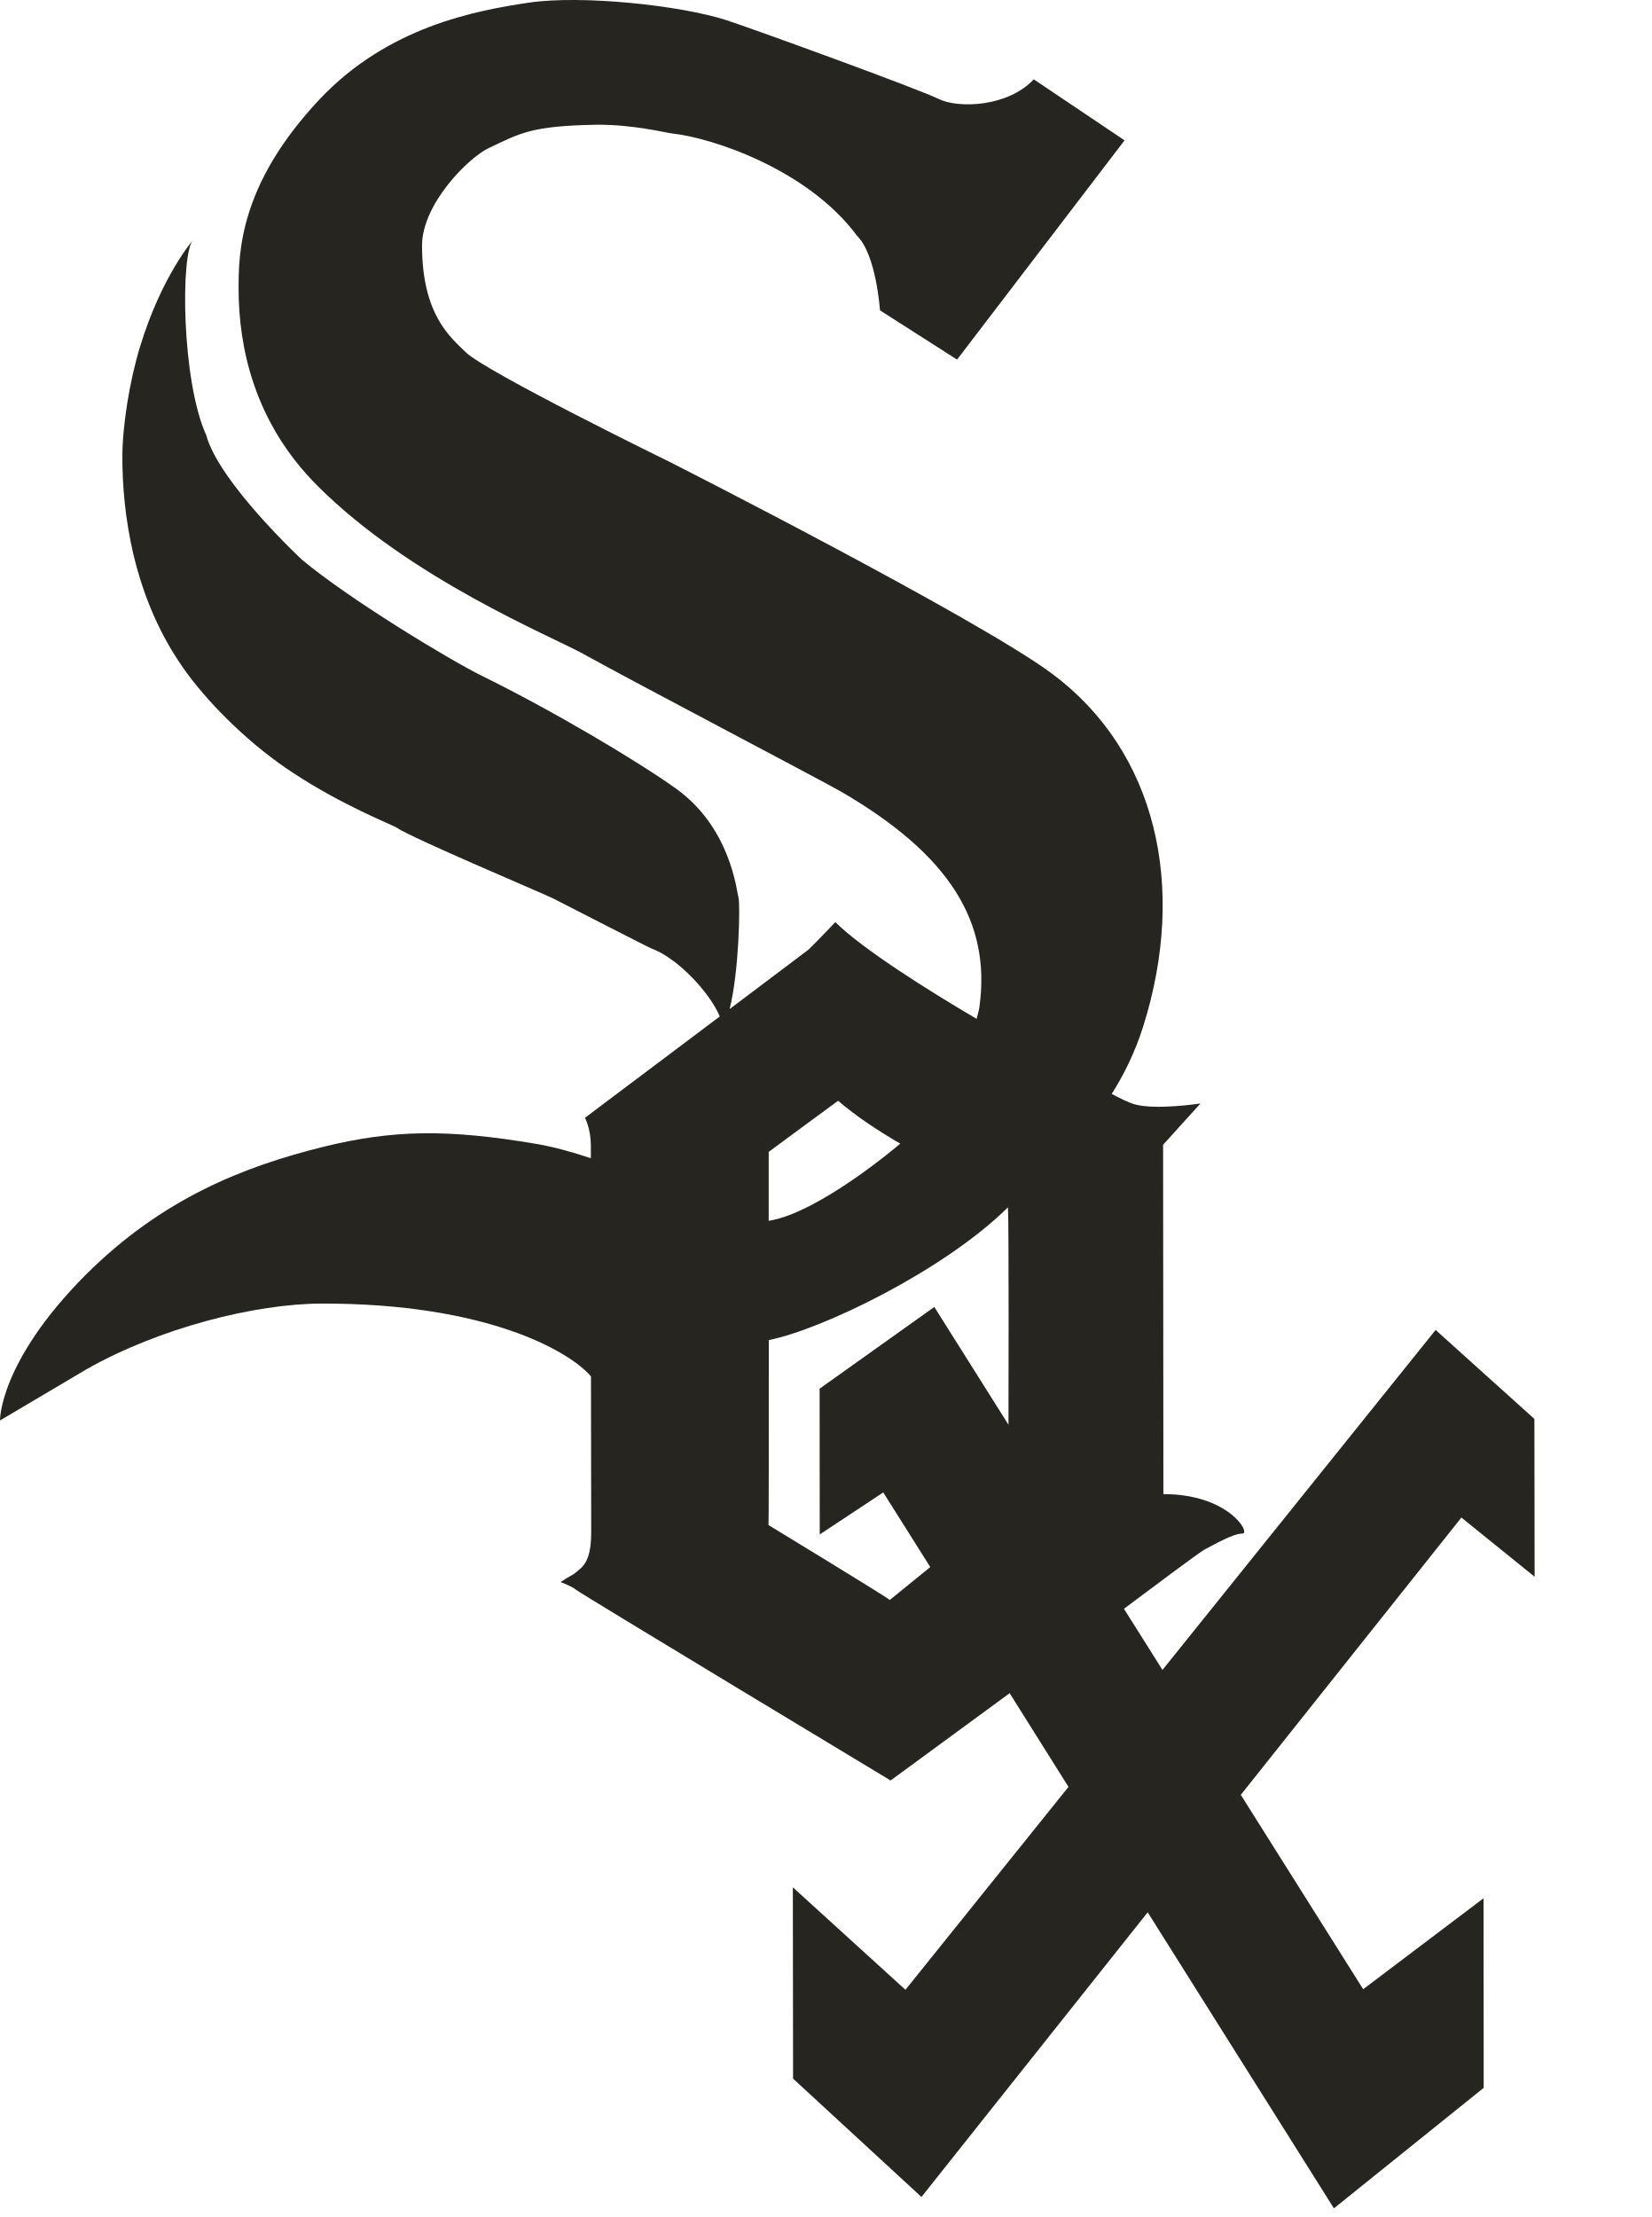
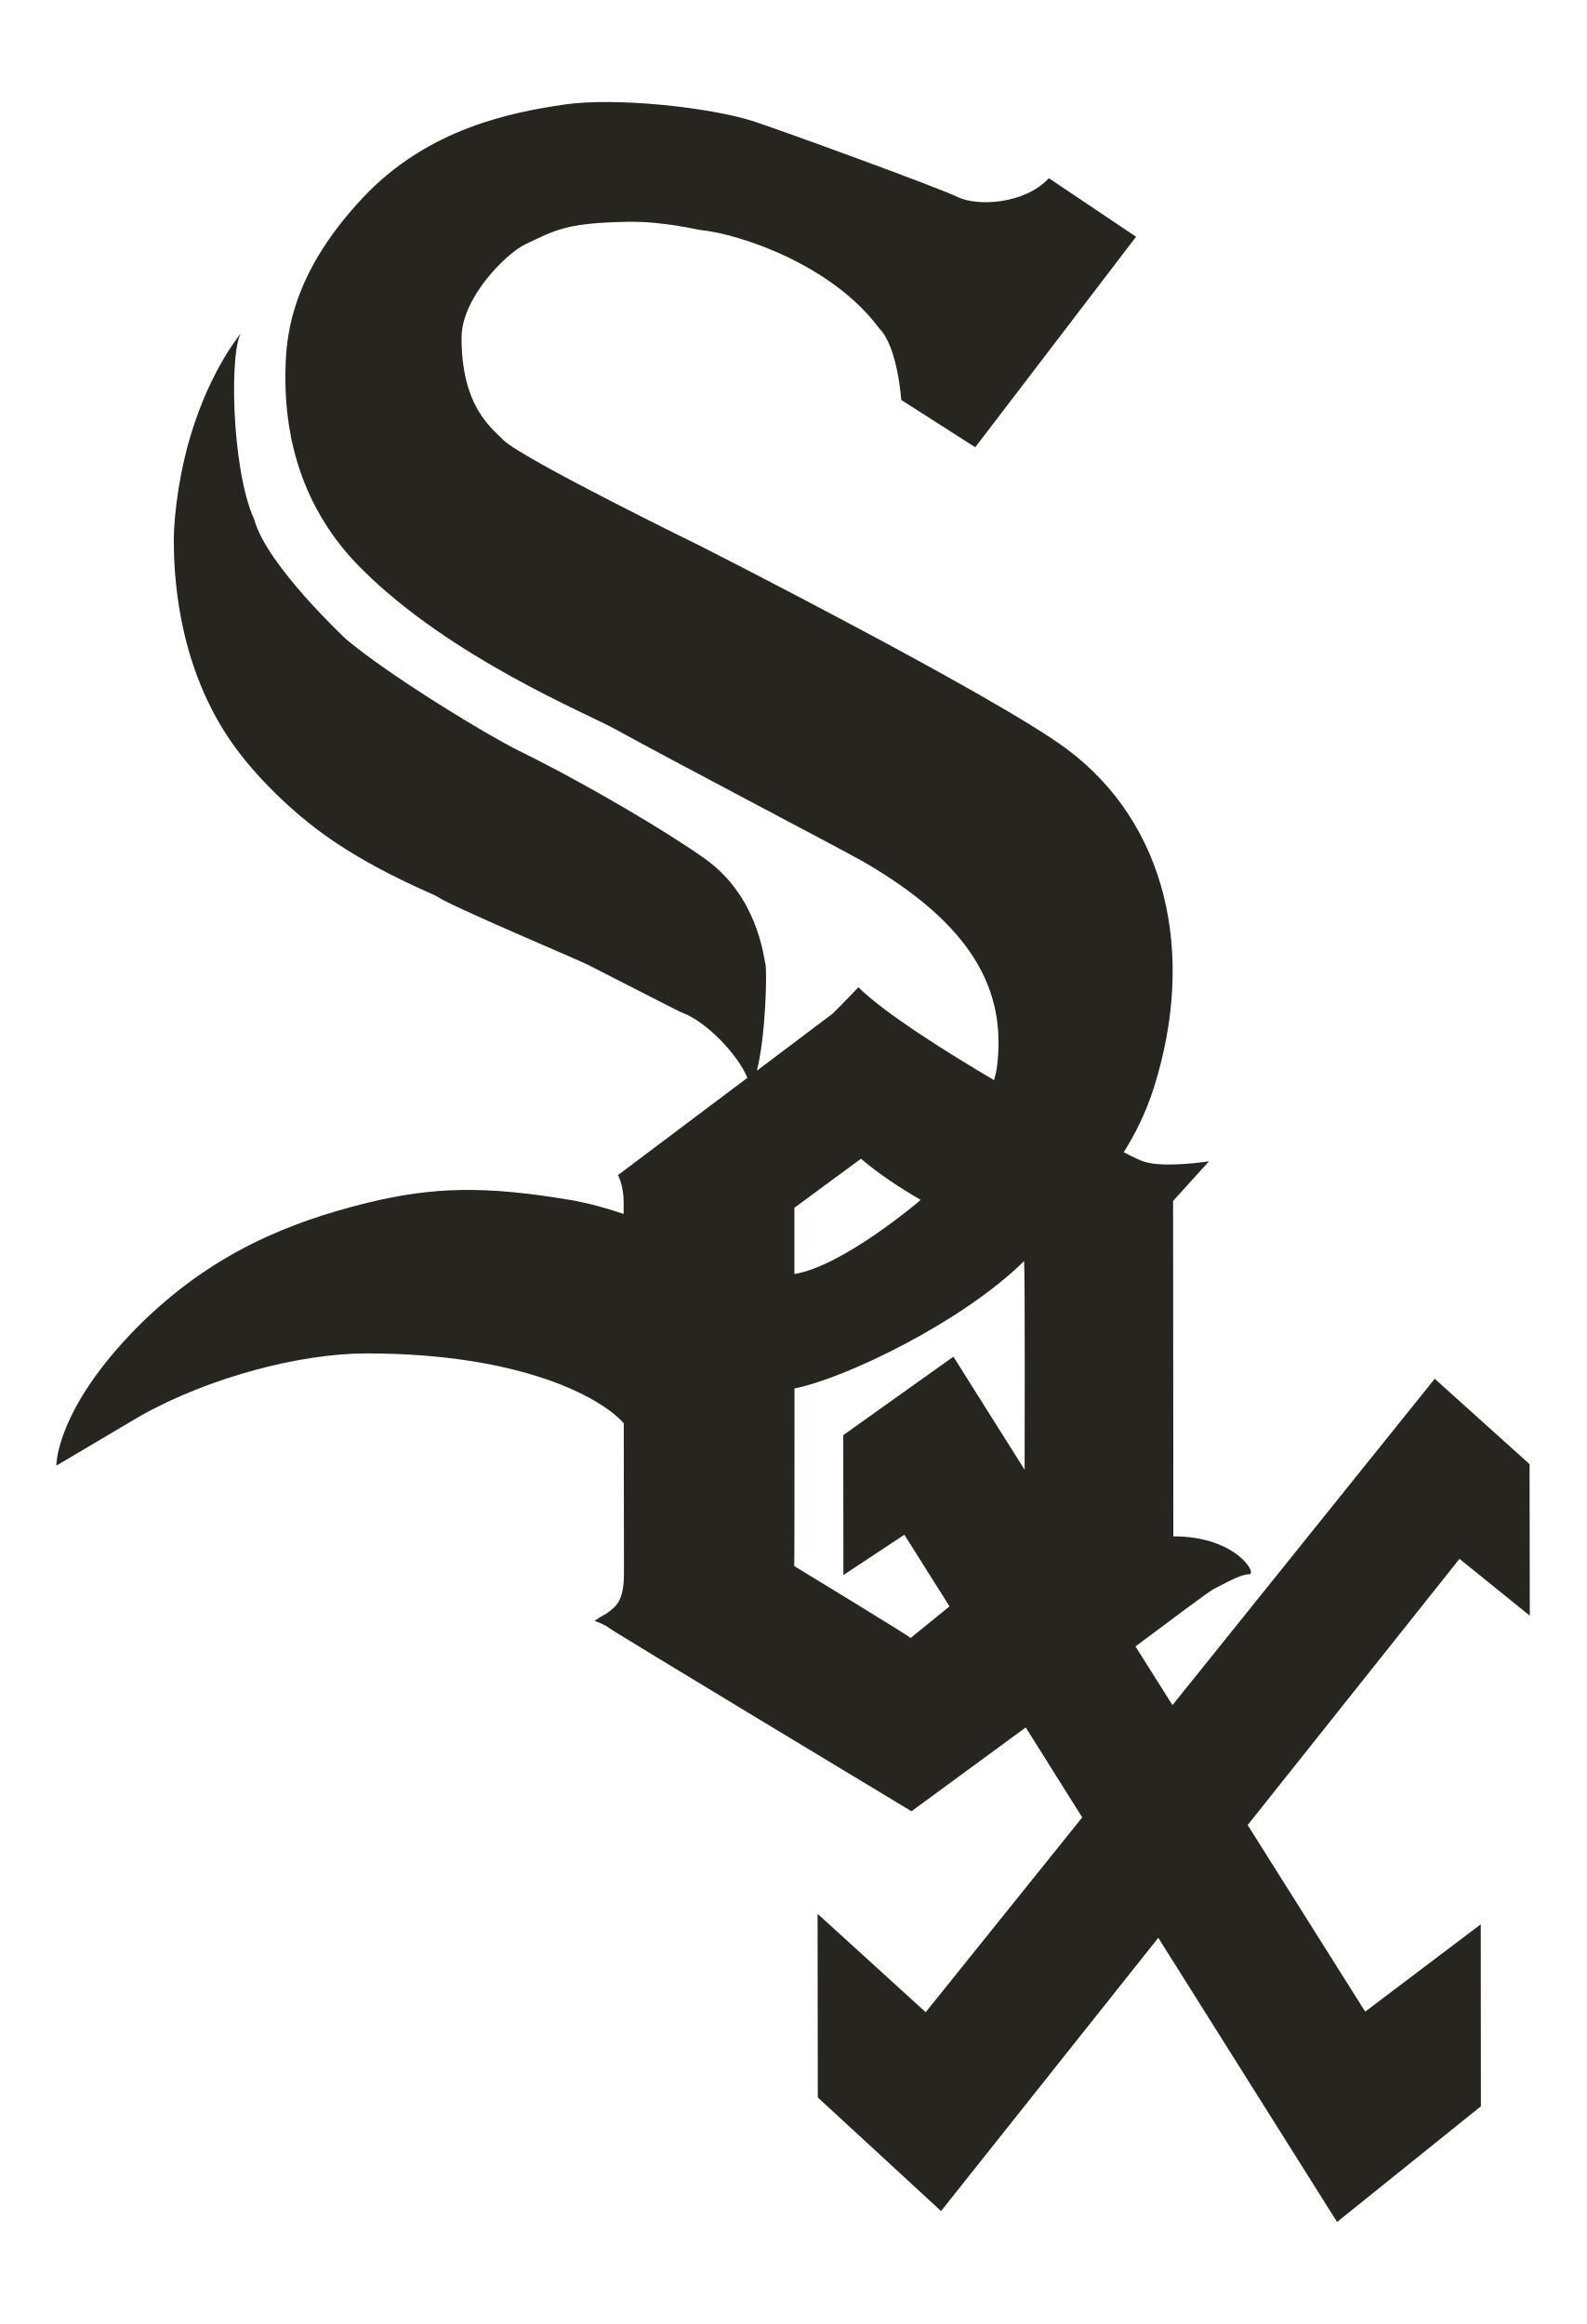
- <svg xmlns="http://www.w3.org/2000/svg" id="ecHT74ZnCfa1" viewBox="0 0 126.247 169.419" shape-rendering="geometricPrecision" text-rendering="geometricPrecision">
-   <g>
+ <svg xmlns="http://www.w3.org/2000/svg" id="eLcTWYNbpyS1" viewBox="0 0 126.247 185" shape-rendering="geometricPrecision" text-rendering="geometricPrecision">
+   <g transform="translate(4.483523 8.121872)">
    <path d="M104.18,152.014l-9.354-14.855l16.858-21.19l5.596,4.522-.017-12.06-7.548-6.798-20.875,25.98-2.944-4.673c2.548-1.908,5.83-4.36,6.186-4.543.613-.303,2.115-1.204,2.868-1.204.673,0-1.057-3.026-6.04-3.015L88.888,87.48l2.858-3.156c0,0-3.47.543-5.12.043-.35-.108-.942-.39-1.664-.77.938-1.486,1.78-3.188,2.402-5.15c3.384-10.726.987-21.05-6.956-26.96-5.73-4.26-29.122-16.135-29.122-16.135s-14.174-6.93-15.707-8.448c-1.086-1.084-3.32-2.786-3.326-8.133c0-3.198,3.558-6.722,5.086-7.45c2.45-1.16,3.26-1.7,8.226-1.788c2.803-.032,5.41.63,5.763.662c3.095.325,10.41,2.743,14.184,7.84c1.458,1.442,1.74,5.682,1.74,5.682l5.89,3.763l12.8-16.755-6.94-4.663c-1.958,2.103-5.73,2.244-7.25,1.507-1.5-.75-14.444-5.455-16.277-6.04-3.472-1.117-11.02-1.929-15.082-1.323-4.076.608-10.756,1.844-15.983,7.397-6.11,6.506-6.18,11.7-6.176,14.487.01,4.382,1.15,10.173,6.046,15.052c7.07,7.07,17.81,11.462,20.24,12.797c4.28,2.373,17.8,9.443,19.764,10.56c8.296,4.826,11.458,9.955,10.568,16.44-.038.314-.152.62-.212.922-3.638-2.136-8.75-5.346-10.8-7.396c0,0-1.253,1.323-2.05,2.103l-6.03,4.543c.733-2.927.803-7.95.688-8.458-.157-.585-.606-5.422-4.836-8.426-2.874-2.05-9.288-5.88-14.802-8.59-2.36-1.16-10.047-5.79-13.728-8.86c0,0-6.338-5.898-7.32-9.52-1.892-4.142-1.98-13.956-.993-14.932c0,0-2.408,2.733-4.062,8.155-.813,2.645-1.356,6.105-1.356,8.447c0,3.914.69,10.78,4.984,16.58c1.903,2.56,4.885,5.477,8.04,7.538c3.83,2.537,7.71,4.023,7.972,4.22c1.052.746,11.007,4.944,11.917,5.388.905.455,7.298,3.752,7.548,3.84c1.963.715,4.446,3.37,5.195,5.183L44.705,85.42c0,0,.445.824.45,2.103v.987c-1.393-.466-2.818-.867-4.223-1.106-6.788-1.14-10.92-1.074-16.288.25-5.964,1.485-12.216,3.903-18.1,9.77C-0.08,104.083,0,108.55,0,108.55l6.63-3.924c5.54-3.135,12.856-5.01,18.012-5.01c12.455-.01,18.81,3.58,20.522,5.563.01,6.16.017,11.656.017,11.916c0,2.364-.715,2.678-1.235,3.113-.207.183-.39.204-1.106.693c0,0,.91.336,1.143.564.596.444,24.08,14.596,24.08,14.596l9.098-6.67l4.496,7.16-12.46,15.505-8.605-7.83.018,14.62l9.81,9.042l17.29-21.753l14.232,22.622l11.446-9.208-.01-14.488-9.197,6.95ZM64.05,84.12c1.388,1.192,3.07,2.298,4.75,3.274-.033.032-.13.11-.13.11s-6.057,5.17-9.923,5.79v-5.27c.076-.066,5.303-3.905,5.303-3.905m3.948,38.148c0-.087-9.267-5.725-9.267-5.725.023,0,.023-6.224.023-12.872v-1.267c3.958-.77,13.322-5.25,18.278-10.14.04.738.05,4.37.05,8.546c0,2.71-.01,5.583-.01,8.067l-5.668-9-8.767,6.245.01,11.138l4.854-3.21l3.593,5.704c-1.696,1.376-3.095,2.514-3.095,2.514" fill="#27251f" />
  </g>
</svg>
